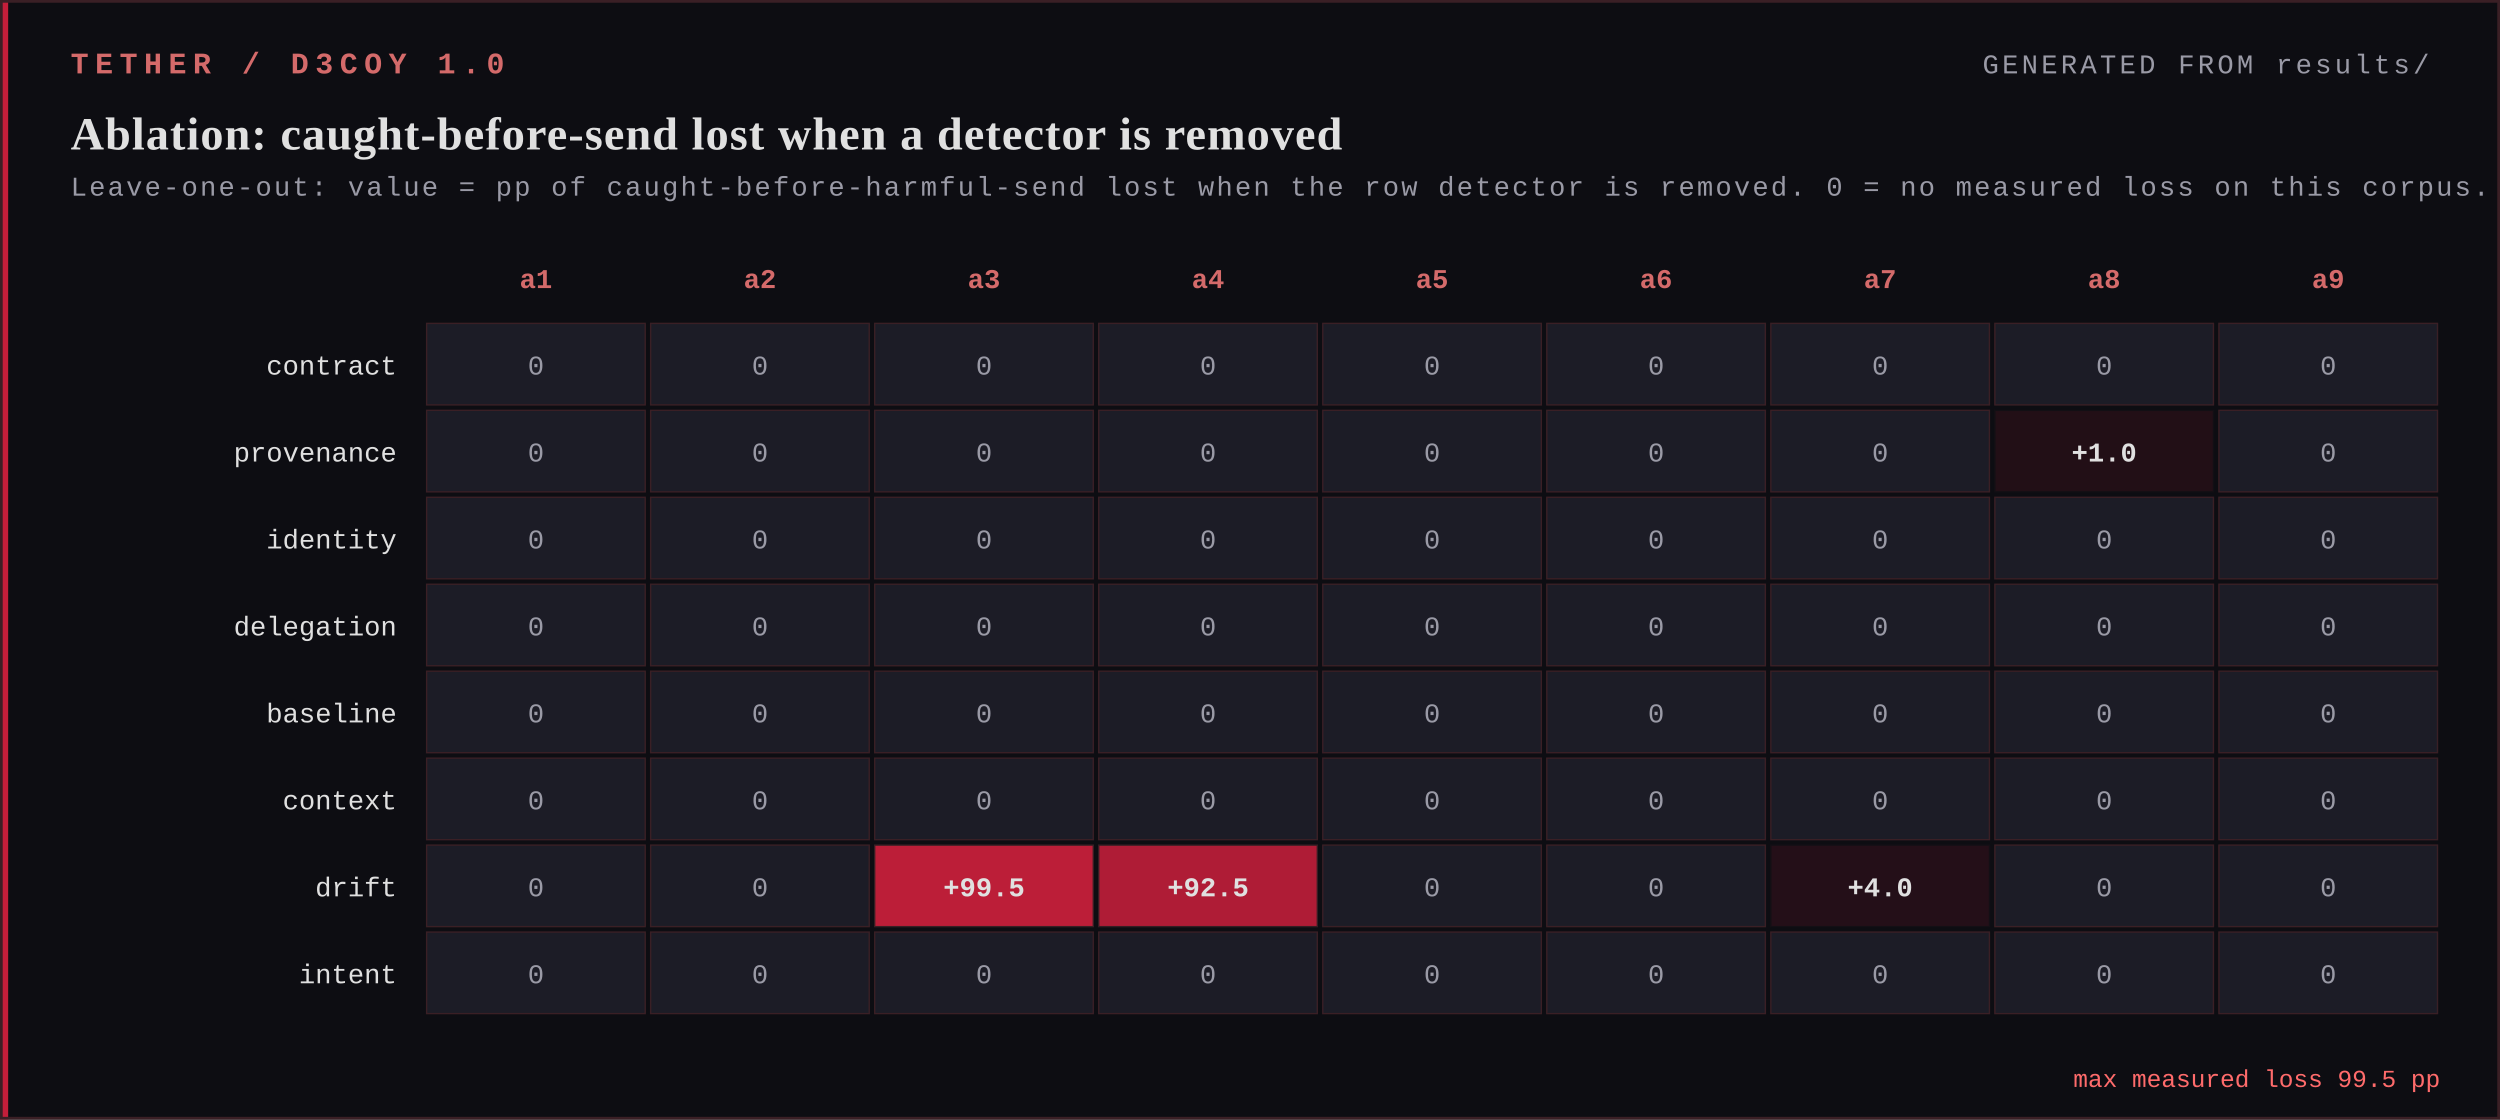
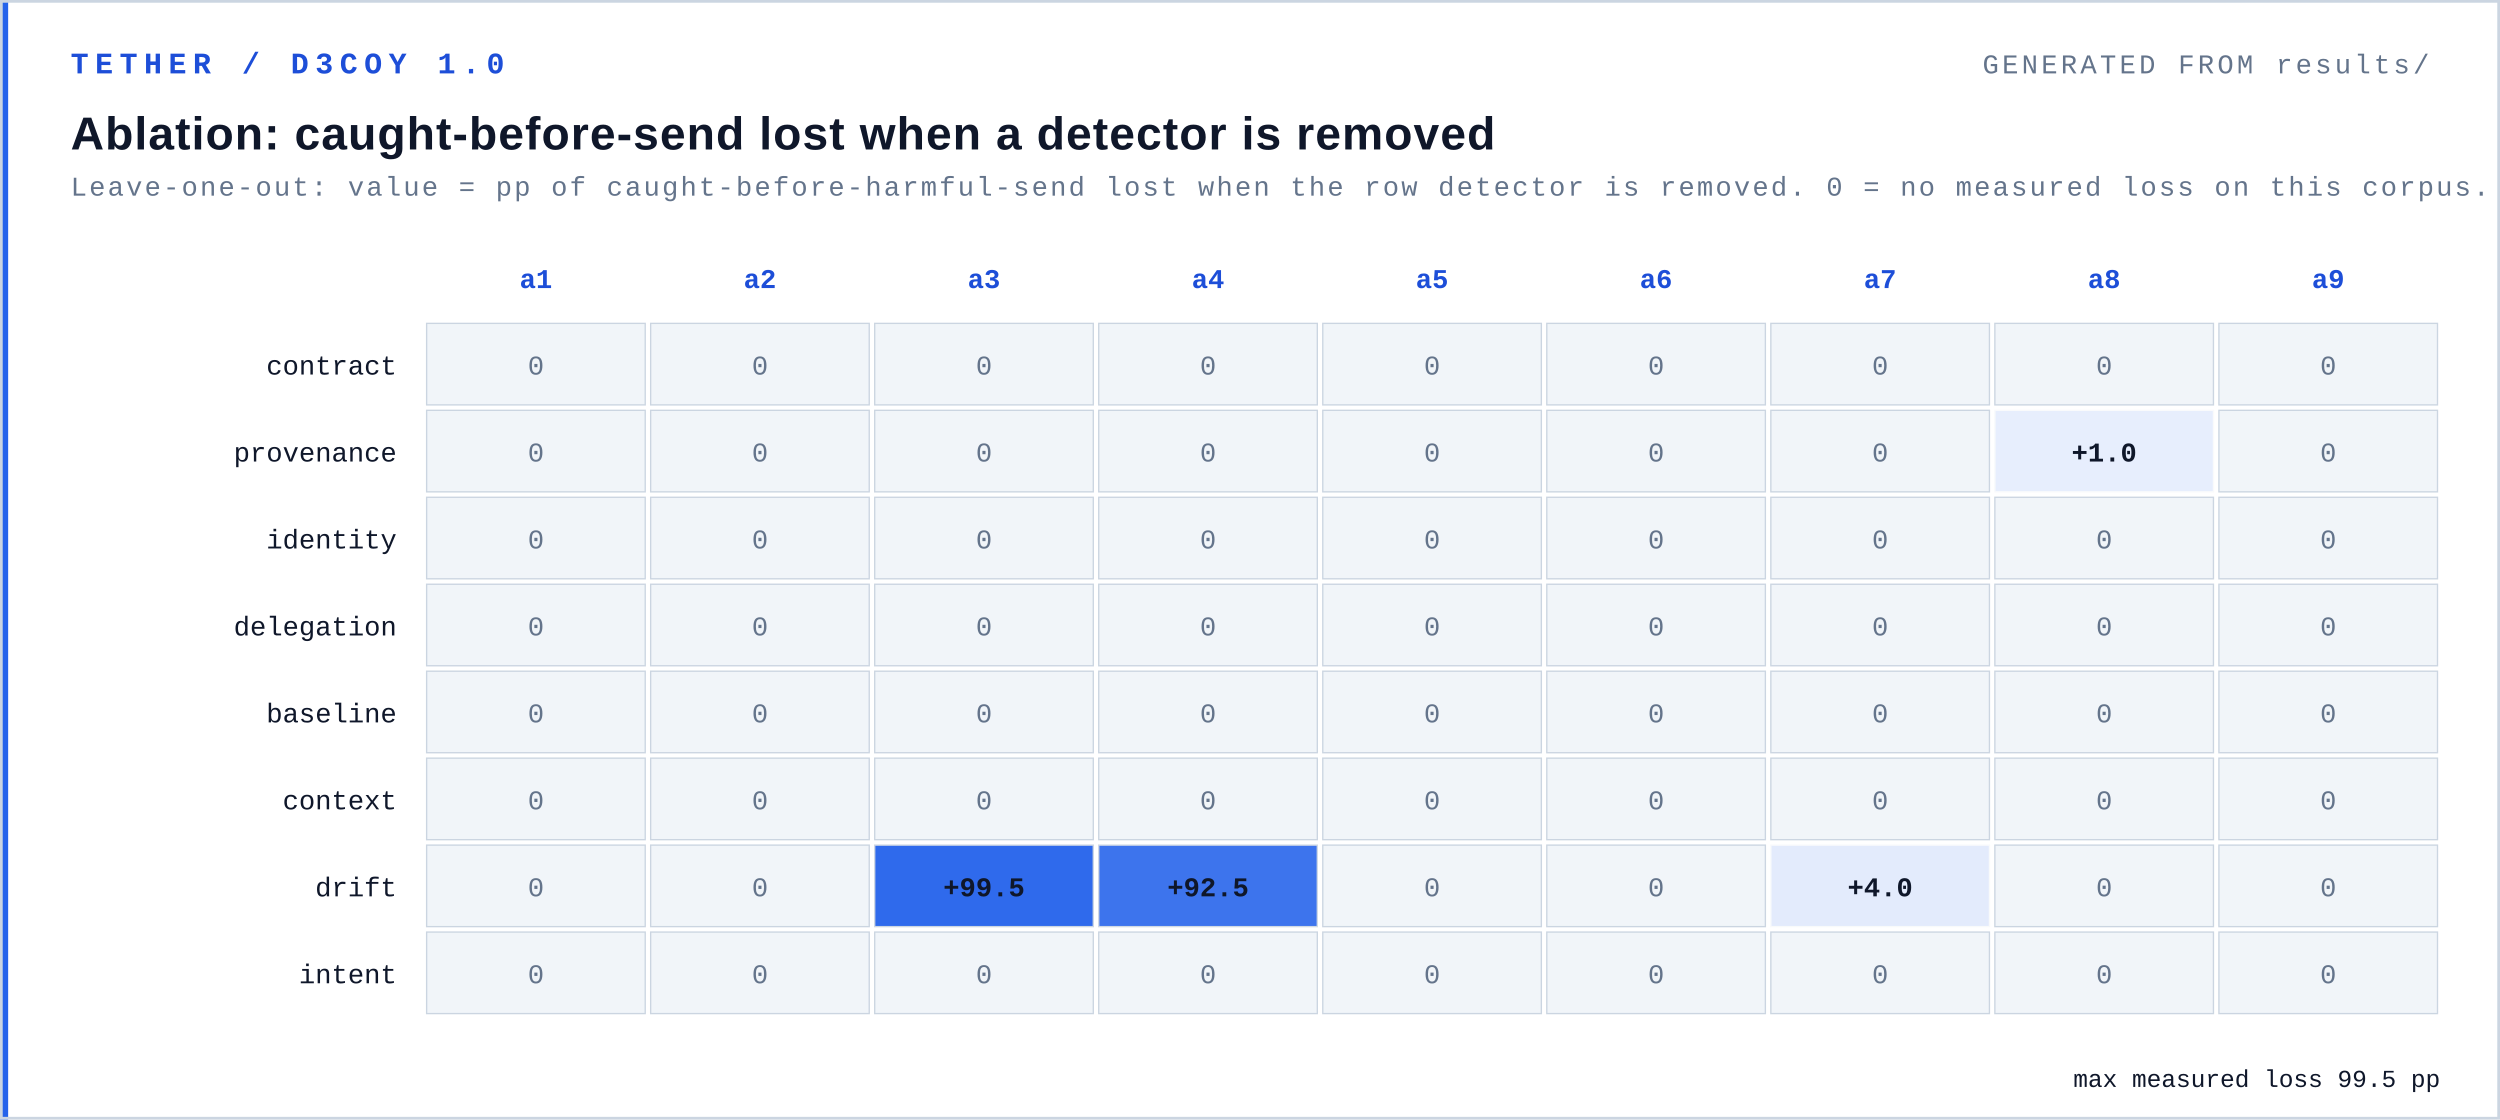
<svg xmlns="http://www.w3.org/2000/svg" viewBox="0 0 920 412" width="100%" role="img" aria-labelledby="exhibit-title" preserveAspectRatio="xMidYMid meet">
-   <rect x="0.00" y="0.00" width="920.00" height="412.00" fill="#0d0d12" />
-   <rect x="0.00" y="0.00" width="3.00" height="412.00" fill="#c41e3a" />
-   <rect x="0.50" y="0.50" width="919.00" height="411.00" fill="none" stroke="#3a1f25" stroke-width="1.0" />
-   <text x="26.00" y="27.00" font-size="11" font-family="Consolas, 'Courier New', monospace" fill="#d46a6a" text-anchor="start" font-weight="700" letter-spacing="2.4">TETHER / D3COY 1.0</text>
-   <text x="894.00" y="27.00" font-size="10" font-family="Consolas, 'Courier New', monospace" fill="#9a9aa6" text-anchor="end" font-weight="400" letter-spacing="1.2">GENERATED FROM results/</text>
-   <text x="26.00" y="55.00" font-size="17" font-family="Georgia, 'Times New Roman', serif" fill="#e0e0e0" text-anchor="start" font-weight="700" letter-spacing="0.4">Ablation: caught-before-send lost when a detector is removed</text>
-   <text x="26.00" y="72.00" font-size="10" font-family="Consolas, 'Courier New', monospace" fill="#9a9aa6" text-anchor="start" font-weight="400" letter-spacing="0.8">Leave-one-out: value = pp of caught-before-harmful-send lost when the row detector is removed. 0 = no measured loss on this corpus.</text>
-   <text x="197.22" y="106.00" font-size="10" font-family="Consolas, 'Courier New', monospace" fill="#d46a6a" text-anchor="middle" font-weight="700">a1</text>
-   <text x="279.67" y="106.00" font-size="10" font-family="Consolas, 'Courier New', monospace" fill="#d46a6a" text-anchor="middle" font-weight="700">a2</text>
-   <text x="362.11" y="106.00" font-size="10" font-family="Consolas, 'Courier New', monospace" fill="#d46a6a" text-anchor="middle" font-weight="700">a3</text>
-   <text x="444.56" y="106.00" font-size="10" font-family="Consolas, 'Courier New', monospace" fill="#d46a6a" text-anchor="middle" font-weight="700">a4</text>
-   <text x="527.00" y="106.00" font-size="10" font-family="Consolas, 'Courier New', monospace" fill="#d46a6a" text-anchor="middle" font-weight="700">a5</text>
-   <text x="609.44" y="106.00" font-size="10" font-family="Consolas, 'Courier New', monospace" fill="#d46a6a" text-anchor="middle" font-weight="700">a6</text>
-   <text x="691.89" y="106.00" font-size="10" font-family="Consolas, 'Courier New', monospace" fill="#d46a6a" text-anchor="middle" font-weight="700">a7</text>
-   <text x="774.33" y="106.00" font-size="10" font-family="Consolas, 'Courier New', monospace" fill="#d46a6a" text-anchor="middle" font-weight="700">a8</text>
-   <text x="856.78" y="106.00" font-size="10" font-family="Consolas, 'Courier New', monospace" fill="#d46a6a" text-anchor="middle" font-weight="700">a9</text>
-   <text x="146.00" y="137.84" font-size="10" font-family="Consolas, 'Courier New', monospace" fill="#e0e0e0" text-anchor="end" font-weight="400">contract</text>
-   <rect x="157.00" y="119.00" width="80.44" height="30.00" fill="#1c1c26" stroke="#3a1f25" stroke-width="0.5" opacity="1.00" />
-   <text x="197.22" y="137.84" font-size="10" font-family="Consolas, 'Courier New', monospace" fill="#9a9aa6" text-anchor="middle" font-weight="400">0</text>
-   <rect x="239.44" y="119.00" width="80.44" height="30.00" fill="#1c1c26" stroke="#3a1f25" stroke-width="0.5" opacity="1.00" />
-   <text x="279.67" y="137.84" font-size="10" font-family="Consolas, 'Courier New', monospace" fill="#9a9aa6" text-anchor="middle" font-weight="400">0</text>
-   <rect x="321.89" y="119.00" width="80.44" height="30.00" fill="#1c1c26" stroke="#3a1f25" stroke-width="0.5" opacity="1.00" />
-   <text x="362.11" y="137.84" font-size="10" font-family="Consolas, 'Courier New', monospace" fill="#9a9aa6" text-anchor="middle" font-weight="400">0</text>
-   <rect x="404.33" y="119.00" width="80.44" height="30.00" fill="#1c1c26" stroke="#3a1f25" stroke-width="0.5" opacity="1.00" />
-   <text x="444.56" y="137.84" font-size="10" font-family="Consolas, 'Courier New', monospace" fill="#9a9aa6" text-anchor="middle" font-weight="400">0</text>
-   <rect x="486.78" y="119.00" width="80.44" height="30.00" fill="#1c1c26" stroke="#3a1f25" stroke-width="0.5" opacity="1.00" />
-   <text x="527.00" y="137.84" font-size="10" font-family="Consolas, 'Courier New', monospace" fill="#9a9aa6" text-anchor="middle" font-weight="400">0</text>
-   <rect x="569.22" y="119.00" width="80.44" height="30.00" fill="#1c1c26" stroke="#3a1f25" stroke-width="0.5" opacity="1.00" />
-   <text x="609.44" y="137.84" font-size="10" font-family="Consolas, 'Courier New', monospace" fill="#9a9aa6" text-anchor="middle" font-weight="400">0</text>
-   <rect x="651.67" y="119.00" width="80.44" height="30.00" fill="#1c1c26" stroke="#3a1f25" stroke-width="0.5" opacity="1.00" />
-   <text x="691.89" y="137.84" font-size="10" font-family="Consolas, 'Courier New', monospace" fill="#9a9aa6" text-anchor="middle" font-weight="400">0</text>
-   <rect x="734.11" y="119.00" width="80.44" height="30.00" fill="#1c1c26" stroke="#3a1f25" stroke-width="0.5" opacity="1.00" />
-   <text x="774.33" y="137.84" font-size="10" font-family="Consolas, 'Courier New', monospace" fill="#9a9aa6" text-anchor="middle" font-weight="400">0</text>
-   <rect x="816.56" y="119.00" width="80.44" height="30.00" fill="#1c1c26" stroke="#3a1f25" stroke-width="0.5" opacity="1.00" />
-   <text x="856.78" y="137.84" font-size="10" font-family="Consolas, 'Courier New', monospace" fill="#9a9aa6" text-anchor="middle" font-weight="400">0</text>
-   <text x="146.00" y="169.84" font-size="10" font-family="Consolas, 'Courier New', monospace" fill="#e0e0e0" text-anchor="end" font-weight="400">provenance</text>
-   <rect x="157.00" y="151.00" width="80.44" height="30.00" fill="#1c1c26" stroke="#3a1f25" stroke-width="0.5" opacity="1.00" />
-   <text x="197.22" y="169.84" font-size="10" font-family="Consolas, 'Courier New', monospace" fill="#9a9aa6" text-anchor="middle" font-weight="400">0</text>
-   <rect x="239.44" y="151.00" width="80.44" height="30.00" fill="#1c1c26" stroke="#3a1f25" stroke-width="0.5" opacity="1.00" />
-   <text x="279.67" y="169.84" font-size="10" font-family="Consolas, 'Courier New', monospace" fill="#9a9aa6" text-anchor="middle" font-weight="400">0</text>
-   <rect x="321.89" y="151.00" width="80.44" height="30.00" fill="#1c1c26" stroke="#3a1f25" stroke-width="0.5" opacity="1.00" />
-   <text x="362.11" y="169.84" font-size="10" font-family="Consolas, 'Courier New', monospace" fill="#9a9aa6" text-anchor="middle" font-weight="400">0</text>
-   <rect x="404.33" y="151.00" width="80.44" height="30.00" fill="#1c1c26" stroke="#3a1f25" stroke-width="0.5" opacity="1.00" />
-   <text x="444.56" y="169.84" font-size="10" font-family="Consolas, 'Courier New', monospace" fill="#9a9aa6" text-anchor="middle" font-weight="400">0</text>
-   <rect x="486.78" y="151.00" width="80.44" height="30.00" fill="#1c1c26" stroke="#3a1f25" stroke-width="0.5" opacity="1.00" />
-   <text x="527.00" y="169.84" font-size="10" font-family="Consolas, 'Courier New', monospace" fill="#9a9aa6" text-anchor="middle" font-weight="400">0</text>
-   <rect x="569.22" y="151.00" width="80.44" height="30.00" fill="#1c1c26" stroke="#3a1f25" stroke-width="0.5" opacity="1.00" />
-   <text x="609.44" y="169.84" font-size="10" font-family="Consolas, 'Courier New', monospace" fill="#9a9aa6" text-anchor="middle" font-weight="400">0</text>
-   <rect x="651.67" y="151.00" width="80.44" height="30.00" fill="#1c1c26" stroke="#3a1f25" stroke-width="0.5" opacity="1.00" />
-   <text x="691.89" y="169.84" font-size="10" font-family="Consolas, 'Courier New', monospace" fill="#9a9aa6" text-anchor="middle" font-weight="400">0</text>
-   <rect x="734.11" y="151.00" width="80.44" height="30.00" fill="#c41e3a" stroke="#3a1f25" stroke-width="0.5" opacity="0.11" />
-   <text x="774.33" y="169.84" font-size="10" font-family="Consolas, 'Courier New', monospace" fill="#e0e0e0" text-anchor="middle" font-weight="700">+1.0</text>
-   <rect x="816.56" y="151.00" width="80.44" height="30.00" fill="#1c1c26" stroke="#3a1f25" stroke-width="0.5" opacity="1.00" />
-   <text x="856.78" y="169.84" font-size="10" font-family="Consolas, 'Courier New', monospace" fill="#9a9aa6" text-anchor="middle" font-weight="400">0</text>
-   <text x="146.00" y="201.84" font-size="10" font-family="Consolas, 'Courier New', monospace" fill="#e0e0e0" text-anchor="end" font-weight="400">identity</text>
-   <rect x="157.00" y="183.00" width="80.44" height="30.00" fill="#1c1c26" stroke="#3a1f25" stroke-width="0.5" opacity="1.00" />
-   <text x="197.22" y="201.84" font-size="10" font-family="Consolas, 'Courier New', monospace" fill="#9a9aa6" text-anchor="middle" font-weight="400">0</text>
-   <rect x="239.44" y="183.00" width="80.44" height="30.00" fill="#1c1c26" stroke="#3a1f25" stroke-width="0.5" opacity="1.00" />
-   <text x="279.67" y="201.84" font-size="10" font-family="Consolas, 'Courier New', monospace" fill="#9a9aa6" text-anchor="middle" font-weight="400">0</text>
-   <rect x="321.89" y="183.00" width="80.44" height="30.00" fill="#1c1c26" stroke="#3a1f25" stroke-width="0.5" opacity="1.00" />
-   <text x="362.11" y="201.84" font-size="10" font-family="Consolas, 'Courier New', monospace" fill="#9a9aa6" text-anchor="middle" font-weight="400">0</text>
-   <rect x="404.33" y="183.00" width="80.44" height="30.00" fill="#1c1c26" stroke="#3a1f25" stroke-width="0.5" opacity="1.00" />
-   <text x="444.56" y="201.84" font-size="10" font-family="Consolas, 'Courier New', monospace" fill="#9a9aa6" text-anchor="middle" font-weight="400">0</text>
-   <rect x="486.78" y="183.00" width="80.44" height="30.00" fill="#1c1c26" stroke="#3a1f25" stroke-width="0.5" opacity="1.00" />
-   <text x="527.00" y="201.84" font-size="10" font-family="Consolas, 'Courier New', monospace" fill="#9a9aa6" text-anchor="middle" font-weight="400">0</text>
-   <rect x="569.22" y="183.00" width="80.44" height="30.00" fill="#1c1c26" stroke="#3a1f25" stroke-width="0.5" opacity="1.00" />
-   <text x="609.44" y="201.84" font-size="10" font-family="Consolas, 'Courier New', monospace" fill="#9a9aa6" text-anchor="middle" font-weight="400">0</text>
-   <rect x="651.67" y="183.00" width="80.44" height="30.00" fill="#1c1c26" stroke="#3a1f25" stroke-width="0.5" opacity="1.00" />
-   <text x="691.89" y="201.84" font-size="10" font-family="Consolas, 'Courier New', monospace" fill="#9a9aa6" text-anchor="middle" font-weight="400">0</text>
-   <rect x="734.11" y="183.00" width="80.44" height="30.00" fill="#1c1c26" stroke="#3a1f25" stroke-width="0.5" opacity="1.00" />
-   <text x="774.33" y="201.84" font-size="10" font-family="Consolas, 'Courier New', monospace" fill="#9a9aa6" text-anchor="middle" font-weight="400">0</text>
-   <rect x="816.56" y="183.00" width="80.44" height="30.00" fill="#1c1c26" stroke="#3a1f25" stroke-width="0.5" opacity="1.00" />
-   <text x="856.78" y="201.84" font-size="10" font-family="Consolas, 'Courier New', monospace" fill="#9a9aa6" text-anchor="middle" font-weight="400">0</text>
-   <text x="146.00" y="233.84" font-size="10" font-family="Consolas, 'Courier New', monospace" fill="#e0e0e0" text-anchor="end" font-weight="400">delegation</text>
-   <rect x="157.00" y="215.00" width="80.44" height="30.00" fill="#1c1c26" stroke="#3a1f25" stroke-width="0.5" opacity="1.00" />
-   <text x="197.22" y="233.84" font-size="10" font-family="Consolas, 'Courier New', monospace" fill="#9a9aa6" text-anchor="middle" font-weight="400">0</text>
-   <rect x="239.44" y="215.00" width="80.44" height="30.00" fill="#1c1c26" stroke="#3a1f25" stroke-width="0.5" opacity="1.00" />
-   <text x="279.67" y="233.84" font-size="10" font-family="Consolas, 'Courier New', monospace" fill="#9a9aa6" text-anchor="middle" font-weight="400">0</text>
-   <rect x="321.89" y="215.00" width="80.44" height="30.00" fill="#1c1c26" stroke="#3a1f25" stroke-width="0.5" opacity="1.00" />
-   <text x="362.11" y="233.84" font-size="10" font-family="Consolas, 'Courier New', monospace" fill="#9a9aa6" text-anchor="middle" font-weight="400">0</text>
-   <rect x="404.33" y="215.00" width="80.44" height="30.00" fill="#1c1c26" stroke="#3a1f25" stroke-width="0.5" opacity="1.00" />
-   <text x="444.56" y="233.84" font-size="10" font-family="Consolas, 'Courier New', monospace" fill="#9a9aa6" text-anchor="middle" font-weight="400">0</text>
-   <rect x="486.78" y="215.00" width="80.44" height="30.00" fill="#1c1c26" stroke="#3a1f25" stroke-width="0.5" opacity="1.00" />
-   <text x="527.00" y="233.84" font-size="10" font-family="Consolas, 'Courier New', monospace" fill="#9a9aa6" text-anchor="middle" font-weight="400">0</text>
-   <rect x="569.22" y="215.00" width="80.44" height="30.00" fill="#1c1c26" stroke="#3a1f25" stroke-width="0.5" opacity="1.00" />
-   <text x="609.44" y="233.84" font-size="10" font-family="Consolas, 'Courier New', monospace" fill="#9a9aa6" text-anchor="middle" font-weight="400">0</text>
-   <rect x="651.67" y="215.00" width="80.44" height="30.00" fill="#1c1c26" stroke="#3a1f25" stroke-width="0.5" opacity="1.00" />
-   <text x="691.89" y="233.84" font-size="10" font-family="Consolas, 'Courier New', monospace" fill="#9a9aa6" text-anchor="middle" font-weight="400">0</text>
-   <rect x="734.11" y="215.00" width="80.44" height="30.00" fill="#1c1c26" stroke="#3a1f25" stroke-width="0.5" opacity="1.00" />
-   <text x="774.33" y="233.84" font-size="10" font-family="Consolas, 'Courier New', monospace" fill="#9a9aa6" text-anchor="middle" font-weight="400">0</text>
-   <rect x="816.56" y="215.00" width="80.44" height="30.00" fill="#1c1c26" stroke="#3a1f25" stroke-width="0.5" opacity="1.00" />
-   <text x="856.78" y="233.84" font-size="10" font-family="Consolas, 'Courier New', monospace" fill="#9a9aa6" text-anchor="middle" font-weight="400">0</text>
-   <text x="146.00" y="265.84" font-size="10" font-family="Consolas, 'Courier New', monospace" fill="#e0e0e0" text-anchor="end" font-weight="400">baseline</text>
-   <rect x="157.00" y="247.00" width="80.44" height="30.00" fill="#1c1c26" stroke="#3a1f25" stroke-width="0.5" opacity="1.00" />
-   <text x="197.22" y="265.84" font-size="10" font-family="Consolas, 'Courier New', monospace" fill="#9a9aa6" text-anchor="middle" font-weight="400">0</text>
-   <rect x="239.44" y="247.00" width="80.44" height="30.00" fill="#1c1c26" stroke="#3a1f25" stroke-width="0.5" opacity="1.00" />
-   <text x="279.67" y="265.84" font-size="10" font-family="Consolas, 'Courier New', monospace" fill="#9a9aa6" text-anchor="middle" font-weight="400">0</text>
-   <rect x="321.89" y="247.00" width="80.44" height="30.00" fill="#1c1c26" stroke="#3a1f25" stroke-width="0.5" opacity="1.00" />
-   <text x="362.11" y="265.84" font-size="10" font-family="Consolas, 'Courier New', monospace" fill="#9a9aa6" text-anchor="middle" font-weight="400">0</text>
-   <rect x="404.33" y="247.00" width="80.44" height="30.00" fill="#1c1c26" stroke="#3a1f25" stroke-width="0.5" opacity="1.00" />
-   <text x="444.56" y="265.84" font-size="10" font-family="Consolas, 'Courier New', monospace" fill="#9a9aa6" text-anchor="middle" font-weight="400">0</text>
-   <rect x="486.78" y="247.00" width="80.44" height="30.00" fill="#1c1c26" stroke="#3a1f25" stroke-width="0.5" opacity="1.00" />
-   <text x="527.00" y="265.84" font-size="10" font-family="Consolas, 'Courier New', monospace" fill="#9a9aa6" text-anchor="middle" font-weight="400">0</text>
-   <rect x="569.22" y="247.00" width="80.44" height="30.00" fill="#1c1c26" stroke="#3a1f25" stroke-width="0.5" opacity="1.00" />
-   <text x="609.44" y="265.84" font-size="10" font-family="Consolas, 'Courier New', monospace" fill="#9a9aa6" text-anchor="middle" font-weight="400">0</text>
-   <rect x="651.67" y="247.00" width="80.44" height="30.00" fill="#1c1c26" stroke="#3a1f25" stroke-width="0.5" opacity="1.00" />
-   <text x="691.89" y="265.84" font-size="10" font-family="Consolas, 'Courier New', monospace" fill="#9a9aa6" text-anchor="middle" font-weight="400">0</text>
-   <rect x="734.11" y="247.00" width="80.44" height="30.00" fill="#1c1c26" stroke="#3a1f25" stroke-width="0.5" opacity="1.00" />
-   <text x="774.33" y="265.84" font-size="10" font-family="Consolas, 'Courier New', monospace" fill="#9a9aa6" text-anchor="middle" font-weight="400">0</text>
-   <rect x="816.56" y="247.00" width="80.44" height="30.00" fill="#1c1c26" stroke="#3a1f25" stroke-width="0.5" opacity="1.00" />
-   <text x="856.78" y="265.84" font-size="10" font-family="Consolas, 'Courier New', monospace" fill="#9a9aa6" text-anchor="middle" font-weight="400">0</text>
-   <text x="146.00" y="297.84" font-size="10" font-family="Consolas, 'Courier New', monospace" fill="#e0e0e0" text-anchor="end" font-weight="400">context</text>
-   <rect x="157.00" y="279.00" width="80.44" height="30.00" fill="#1c1c26" stroke="#3a1f25" stroke-width="0.5" opacity="1.00" />
-   <text x="197.22" y="297.84" font-size="10" font-family="Consolas, 'Courier New', monospace" fill="#9a9aa6" text-anchor="middle" font-weight="400">0</text>
-   <rect x="239.44" y="279.00" width="80.44" height="30.00" fill="#1c1c26" stroke="#3a1f25" stroke-width="0.5" opacity="1.00" />
-   <text x="279.67" y="297.84" font-size="10" font-family="Consolas, 'Courier New', monospace" fill="#9a9aa6" text-anchor="middle" font-weight="400">0</text>
-   <rect x="321.89" y="279.00" width="80.44" height="30.00" fill="#1c1c26" stroke="#3a1f25" stroke-width="0.5" opacity="1.00" />
-   <text x="362.11" y="297.84" font-size="10" font-family="Consolas, 'Courier New', monospace" fill="#9a9aa6" text-anchor="middle" font-weight="400">0</text>
-   <rect x="404.33" y="279.00" width="80.44" height="30.00" fill="#1c1c26" stroke="#3a1f25" stroke-width="0.5" opacity="1.00" />
-   <text x="444.56" y="297.84" font-size="10" font-family="Consolas, 'Courier New', monospace" fill="#9a9aa6" text-anchor="middle" font-weight="400">0</text>
-   <rect x="486.78" y="279.00" width="80.44" height="30.00" fill="#1c1c26" stroke="#3a1f25" stroke-width="0.5" opacity="1.00" />
-   <text x="527.00" y="297.84" font-size="10" font-family="Consolas, 'Courier New', monospace" fill="#9a9aa6" text-anchor="middle" font-weight="400">0</text>
-   <rect x="569.22" y="279.00" width="80.44" height="30.00" fill="#1c1c26" stroke="#3a1f25" stroke-width="0.5" opacity="1.00" />
-   <text x="609.44" y="297.84" font-size="10" font-family="Consolas, 'Courier New', monospace" fill="#9a9aa6" text-anchor="middle" font-weight="400">0</text>
-   <rect x="651.67" y="279.00" width="80.44" height="30.00" fill="#1c1c26" stroke="#3a1f25" stroke-width="0.5" opacity="1.00" />
-   <text x="691.89" y="297.84" font-size="10" font-family="Consolas, 'Courier New', monospace" fill="#9a9aa6" text-anchor="middle" font-weight="400">0</text>
-   <rect x="734.11" y="279.00" width="80.44" height="30.00" fill="#1c1c26" stroke="#3a1f25" stroke-width="0.5" opacity="1.00" />
-   <text x="774.33" y="297.84" font-size="10" font-family="Consolas, 'Courier New', monospace" fill="#9a9aa6" text-anchor="middle" font-weight="400">0</text>
-   <rect x="816.56" y="279.00" width="80.44" height="30.00" fill="#1c1c26" stroke="#3a1f25" stroke-width="0.5" opacity="1.00" />
-   <text x="856.78" y="297.84" font-size="10" font-family="Consolas, 'Courier New', monospace" fill="#9a9aa6" text-anchor="middle" font-weight="400">0</text>
-   <text x="146.00" y="329.84" font-size="10" font-family="Consolas, 'Courier New', monospace" fill="#e0e0e0" text-anchor="end" font-weight="400">drift</text>
-   <rect x="157.00" y="311.00" width="80.44" height="30.00" fill="#1c1c26" stroke="#3a1f25" stroke-width="0.5" opacity="1.00" />
-   <text x="197.22" y="329.84" font-size="10" font-family="Consolas, 'Courier New', monospace" fill="#9a9aa6" text-anchor="middle" font-weight="400">0</text>
-   <rect x="239.44" y="311.00" width="80.44" height="30.00" fill="#1c1c26" stroke="#3a1f25" stroke-width="0.5" opacity="1.00" />
-   <text x="279.67" y="329.84" font-size="10" font-family="Consolas, 'Courier New', monospace" fill="#9a9aa6" text-anchor="middle" font-weight="400">0</text>
-   <rect x="321.89" y="311.00" width="80.44" height="30.00" fill="#c41e3a" stroke="#3a1f25" stroke-width="0.5" opacity="0.95" />
-   <text x="362.11" y="329.84" font-size="10" font-family="Consolas, 'Courier New', monospace" fill="#e0e0e0" text-anchor="middle" font-weight="700">+99.5</text>
-   <rect x="404.33" y="311.00" width="80.44" height="30.00" fill="#c41e3a" stroke="#3a1f25" stroke-width="0.5" opacity="0.89" />
-   <text x="444.56" y="329.84" font-size="10" font-family="Consolas, 'Courier New', monospace" fill="#e0e0e0" text-anchor="middle" font-weight="700">+92.5</text>
-   <rect x="486.78" y="311.00" width="80.44" height="30.00" fill="#1c1c26" stroke="#3a1f25" stroke-width="0.5" opacity="1.00" />
-   <text x="527.00" y="329.84" font-size="10" font-family="Consolas, 'Courier New', monospace" fill="#9a9aa6" text-anchor="middle" font-weight="400">0</text>
-   <rect x="569.22" y="311.00" width="80.44" height="30.00" fill="#1c1c26" stroke="#3a1f25" stroke-width="0.5" opacity="1.00" />
-   <text x="609.44" y="329.84" font-size="10" font-family="Consolas, 'Courier New', monospace" fill="#9a9aa6" text-anchor="middle" font-weight="400">0</text>
-   <rect x="651.67" y="311.00" width="80.44" height="30.00" fill="#c41e3a" stroke="#3a1f25" stroke-width="0.5" opacity="0.13" />
-   <text x="691.89" y="329.84" font-size="10" font-family="Consolas, 'Courier New', monospace" fill="#e0e0e0" text-anchor="middle" font-weight="700">+4.0</text>
-   <rect x="734.11" y="311.00" width="80.44" height="30.00" fill="#1c1c26" stroke="#3a1f25" stroke-width="0.5" opacity="1.00" />
-   <text x="774.33" y="329.84" font-size="10" font-family="Consolas, 'Courier New', monospace" fill="#9a9aa6" text-anchor="middle" font-weight="400">0</text>
-   <rect x="816.56" y="311.00" width="80.44" height="30.00" fill="#1c1c26" stroke="#3a1f25" stroke-width="0.5" opacity="1.00" />
-   <text x="856.78" y="329.84" font-size="10" font-family="Consolas, 'Courier New', monospace" fill="#9a9aa6" text-anchor="middle" font-weight="400">0</text>
-   <text x="146.00" y="361.84" font-size="10" font-family="Consolas, 'Courier New', monospace" fill="#e0e0e0" text-anchor="end" font-weight="400">intent</text>
-   <rect x="157.00" y="343.00" width="80.44" height="30.00" fill="#1c1c26" stroke="#3a1f25" stroke-width="0.5" opacity="1.00" />
-   <text x="197.22" y="361.84" font-size="10" font-family="Consolas, 'Courier New', monospace" fill="#9a9aa6" text-anchor="middle" font-weight="400">0</text>
-   <rect x="239.44" y="343.00" width="80.44" height="30.00" fill="#1c1c26" stroke="#3a1f25" stroke-width="0.5" opacity="1.00" />
-   <text x="279.67" y="361.84" font-size="10" font-family="Consolas, 'Courier New', monospace" fill="#9a9aa6" text-anchor="middle" font-weight="400">0</text>
-   <rect x="321.89" y="343.00" width="80.44" height="30.00" fill="#1c1c26" stroke="#3a1f25" stroke-width="0.5" opacity="1.00" />
-   <text x="362.11" y="361.84" font-size="10" font-family="Consolas, 'Courier New', monospace" fill="#9a9aa6" text-anchor="middle" font-weight="400">0</text>
-   <rect x="404.33" y="343.00" width="80.44" height="30.00" fill="#1c1c26" stroke="#3a1f25" stroke-width="0.5" opacity="1.00" />
-   <text x="444.56" y="361.84" font-size="10" font-family="Consolas, 'Courier New', monospace" fill="#9a9aa6" text-anchor="middle" font-weight="400">0</text>
-   <rect x="486.78" y="343.00" width="80.44" height="30.00" fill="#1c1c26" stroke="#3a1f25" stroke-width="0.5" opacity="1.00" />
-   <text x="527.00" y="361.84" font-size="10" font-family="Consolas, 'Courier New', monospace" fill="#9a9aa6" text-anchor="middle" font-weight="400">0</text>
-   <rect x="569.22" y="343.00" width="80.44" height="30.00" fill="#1c1c26" stroke="#3a1f25" stroke-width="0.5" opacity="1.00" />
-   <text x="609.44" y="361.84" font-size="10" font-family="Consolas, 'Courier New', monospace" fill="#9a9aa6" text-anchor="middle" font-weight="400">0</text>
-   <rect x="651.67" y="343.00" width="80.44" height="30.00" fill="#1c1c26" stroke="#3a1f25" stroke-width="0.5" opacity="1.00" />
-   <text x="691.89" y="361.84" font-size="10" font-family="Consolas, 'Courier New', monospace" fill="#9a9aa6" text-anchor="middle" font-weight="400">0</text>
-   <rect x="734.11" y="343.00" width="80.44" height="30.00" fill="#1c1c26" stroke="#3a1f25" stroke-width="0.5" opacity="1.00" />
-   <text x="774.33" y="361.84" font-size="10" font-family="Consolas, 'Courier New', monospace" fill="#9a9aa6" text-anchor="middle" font-weight="400">0</text>
-   <rect x="816.56" y="343.00" width="80.44" height="30.00" fill="#1c1c26" stroke="#3a1f25" stroke-width="0.5" opacity="1.00" />
-   <text x="856.78" y="361.84" font-size="10" font-family="Consolas, 'Courier New', monospace" fill="#9a9aa6" text-anchor="middle" font-weight="400">0</text>
-   <text x="898.00" y="400.00" font-size="9" font-family="Consolas, 'Courier New', monospace" fill="#ff6b6b" text-anchor="end" font-weight="400">max measured loss 99.5 pp</text>
+   <rect x="0.00" y="0.00" width="920.00" height="412.00" fill="#ffffff" />
+   <rect x="0.00" y="0.00" width="3.00" height="412.00" fill="#2563eb" />
+   <rect x="0.50" y="0.50" width="919.00" height="411.00" fill="none" stroke="#cbd5e1" stroke-width="1.0" />
+   <text x="26.00" y="27.00" font-size="11" font-family="Consolas, 'Courier New', monospace" fill="#1d4ed8" text-anchor="start" font-weight="700" letter-spacing="2.4">TETHER / D3COY 1.0</text>
+   <text x="894.00" y="27.00" font-size="10" font-family="Consolas, 'Courier New', monospace" fill="#64748b" text-anchor="end" font-weight="400" letter-spacing="1.2">GENERATED FROM results/</text>
+   <text x="26.00" y="55.00" font-size="17" font-family="ui-sans-serif, system-ui, -apple-system, 'Segoe UI', Arial, sans-serif" fill="#0f172a" text-anchor="start" font-weight="700" letter-spacing="0.4">Ablation: caught-before-send lost when a detector is removed</text>
+   <text x="26.00" y="72.00" font-size="10" font-family="Consolas, 'Courier New', monospace" fill="#64748b" text-anchor="start" font-weight="400" letter-spacing="0.8">Leave-one-out: value = pp of caught-before-harmful-send lost when the row detector is removed. 0 = no measured loss on this corpus.</text>
+   <text x="197.22" y="106.00" font-size="10" font-family="Consolas, 'Courier New', monospace" fill="#1d4ed8" text-anchor="middle" font-weight="700">a1</text>
+   <text x="279.67" y="106.00" font-size="10" font-family="Consolas, 'Courier New', monospace" fill="#1d4ed8" text-anchor="middle" font-weight="700">a2</text>
+   <text x="362.11" y="106.00" font-size="10" font-family="Consolas, 'Courier New', monospace" fill="#1d4ed8" text-anchor="middle" font-weight="700">a3</text>
+   <text x="444.56" y="106.00" font-size="10" font-family="Consolas, 'Courier New', monospace" fill="#1d4ed8" text-anchor="middle" font-weight="700">a4</text>
+   <text x="527.00" y="106.00" font-size="10" font-family="Consolas, 'Courier New', monospace" fill="#1d4ed8" text-anchor="middle" font-weight="700">a5</text>
+   <text x="609.44" y="106.00" font-size="10" font-family="Consolas, 'Courier New', monospace" fill="#1d4ed8" text-anchor="middle" font-weight="700">a6</text>
+   <text x="691.89" y="106.00" font-size="10" font-family="Consolas, 'Courier New', monospace" fill="#1d4ed8" text-anchor="middle" font-weight="700">a7</text>
+   <text x="774.33" y="106.00" font-size="10" font-family="Consolas, 'Courier New', monospace" fill="#1d4ed8" text-anchor="middle" font-weight="700">a8</text>
+   <text x="856.78" y="106.00" font-size="10" font-family="Consolas, 'Courier New', monospace" fill="#1d4ed8" text-anchor="middle" font-weight="700">a9</text>
+   <text x="146.00" y="137.84" font-size="10" font-family="Consolas, 'Courier New', monospace" fill="#0f172a" text-anchor="end" font-weight="400">contract</text>
+   <rect x="157.00" y="119.00" width="80.44" height="30.00" fill="#f1f5f9" stroke="#cbd5e1" stroke-width="0.5" opacity="1.00" />
+   <text x="197.22" y="137.84" font-size="10" font-family="Consolas, 'Courier New', monospace" fill="#64748b" text-anchor="middle" font-weight="400">0</text>
+   <rect x="239.44" y="119.00" width="80.44" height="30.00" fill="#f1f5f9" stroke="#cbd5e1" stroke-width="0.5" opacity="1.00" />
+   <text x="279.67" y="137.84" font-size="10" font-family="Consolas, 'Courier New', monospace" fill="#64748b" text-anchor="middle" font-weight="400">0</text>
+   <rect x="321.89" y="119.00" width="80.44" height="30.00" fill="#f1f5f9" stroke="#cbd5e1" stroke-width="0.5" opacity="1.00" />
+   <text x="362.11" y="137.84" font-size="10" font-family="Consolas, 'Courier New', monospace" fill="#64748b" text-anchor="middle" font-weight="400">0</text>
+   <rect x="404.33" y="119.00" width="80.44" height="30.00" fill="#f1f5f9" stroke="#cbd5e1" stroke-width="0.5" opacity="1.00" />
+   <text x="444.56" y="137.84" font-size="10" font-family="Consolas, 'Courier New', monospace" fill="#64748b" text-anchor="middle" font-weight="400">0</text>
+   <rect x="486.78" y="119.00" width="80.44" height="30.00" fill="#f1f5f9" stroke="#cbd5e1" stroke-width="0.5" opacity="1.00" />
+   <text x="527.00" y="137.84" font-size="10" font-family="Consolas, 'Courier New', monospace" fill="#64748b" text-anchor="middle" font-weight="400">0</text>
+   <rect x="569.22" y="119.00" width="80.44" height="30.00" fill="#f1f5f9" stroke="#cbd5e1" stroke-width="0.5" opacity="1.00" />
+   <text x="609.44" y="137.84" font-size="10" font-family="Consolas, 'Courier New', monospace" fill="#64748b" text-anchor="middle" font-weight="400">0</text>
+   <rect x="651.67" y="119.00" width="80.44" height="30.00" fill="#f1f5f9" stroke="#cbd5e1" stroke-width="0.5" opacity="1.00" />
+   <text x="691.89" y="137.84" font-size="10" font-family="Consolas, 'Courier New', monospace" fill="#64748b" text-anchor="middle" font-weight="400">0</text>
+   <rect x="734.11" y="119.00" width="80.44" height="30.00" fill="#f1f5f9" stroke="#cbd5e1" stroke-width="0.5" opacity="1.00" />
+   <text x="774.33" y="137.84" font-size="10" font-family="Consolas, 'Courier New', monospace" fill="#64748b" text-anchor="middle" font-weight="400">0</text>
+   <rect x="816.56" y="119.00" width="80.44" height="30.00" fill="#f1f5f9" stroke="#cbd5e1" stroke-width="0.5" opacity="1.00" />
+   <text x="856.78" y="137.84" font-size="10" font-family="Consolas, 'Courier New', monospace" fill="#64748b" text-anchor="middle" font-weight="400">0</text>
+   <text x="146.00" y="169.84" font-size="10" font-family="Consolas, 'Courier New', monospace" fill="#0f172a" text-anchor="end" font-weight="400">provenance</text>
+   <rect x="157.00" y="151.00" width="80.44" height="30.00" fill="#f1f5f9" stroke="#cbd5e1" stroke-width="0.5" opacity="1.00" />
+   <text x="197.22" y="169.84" font-size="10" font-family="Consolas, 'Courier New', monospace" fill="#64748b" text-anchor="middle" font-weight="400">0</text>
+   <rect x="239.44" y="151.00" width="80.44" height="30.00" fill="#f1f5f9" stroke="#cbd5e1" stroke-width="0.5" opacity="1.00" />
+   <text x="279.67" y="169.84" font-size="10" font-family="Consolas, 'Courier New', monospace" fill="#64748b" text-anchor="middle" font-weight="400">0</text>
+   <rect x="321.89" y="151.00" width="80.44" height="30.00" fill="#f1f5f9" stroke="#cbd5e1" stroke-width="0.5" opacity="1.00" />
+   <text x="362.11" y="169.84" font-size="10" font-family="Consolas, 'Courier New', monospace" fill="#64748b" text-anchor="middle" font-weight="400">0</text>
+   <rect x="404.33" y="151.00" width="80.44" height="30.00" fill="#f1f5f9" stroke="#cbd5e1" stroke-width="0.5" opacity="1.00" />
+   <text x="444.56" y="169.84" font-size="10" font-family="Consolas, 'Courier New', monospace" fill="#64748b" text-anchor="middle" font-weight="400">0</text>
+   <rect x="486.78" y="151.00" width="80.44" height="30.00" fill="#f1f5f9" stroke="#cbd5e1" stroke-width="0.5" opacity="1.00" />
+   <text x="527.00" y="169.84" font-size="10" font-family="Consolas, 'Courier New', monospace" fill="#64748b" text-anchor="middle" font-weight="400">0</text>
+   <rect x="569.22" y="151.00" width="80.44" height="30.00" fill="#f1f5f9" stroke="#cbd5e1" stroke-width="0.5" opacity="1.00" />
+   <text x="609.44" y="169.84" font-size="10" font-family="Consolas, 'Courier New', monospace" fill="#64748b" text-anchor="middle" font-weight="400">0</text>
+   <rect x="651.67" y="151.00" width="80.44" height="30.00" fill="#f1f5f9" stroke="#cbd5e1" stroke-width="0.5" opacity="1.00" />
+   <text x="691.89" y="169.84" font-size="10" font-family="Consolas, 'Courier New', monospace" fill="#64748b" text-anchor="middle" font-weight="400">0</text>
+   <rect x="734.11" y="151.00" width="80.44" height="30.00" fill="#2563eb" stroke="#cbd5e1" stroke-width="0.5" opacity="0.11" />
+   <text x="774.33" y="169.84" font-size="10" font-family="Consolas, 'Courier New', monospace" fill="#0f172a" text-anchor="middle" font-weight="700">+1.0</text>
+   <rect x="816.56" y="151.00" width="80.44" height="30.00" fill="#f1f5f9" stroke="#cbd5e1" stroke-width="0.5" opacity="1.00" />
+   <text x="856.78" y="169.84" font-size="10" font-family="Consolas, 'Courier New', monospace" fill="#64748b" text-anchor="middle" font-weight="400">0</text>
+   <text x="146.00" y="201.84" font-size="10" font-family="Consolas, 'Courier New', monospace" fill="#0f172a" text-anchor="end" font-weight="400">identity</text>
+   <rect x="157.00" y="183.00" width="80.44" height="30.00" fill="#f1f5f9" stroke="#cbd5e1" stroke-width="0.5" opacity="1.00" />
+   <text x="197.22" y="201.84" font-size="10" font-family="Consolas, 'Courier New', monospace" fill="#64748b" text-anchor="middle" font-weight="400">0</text>
+   <rect x="239.44" y="183.00" width="80.44" height="30.00" fill="#f1f5f9" stroke="#cbd5e1" stroke-width="0.5" opacity="1.00" />
+   <text x="279.67" y="201.84" font-size="10" font-family="Consolas, 'Courier New', monospace" fill="#64748b" text-anchor="middle" font-weight="400">0</text>
+   <rect x="321.89" y="183.00" width="80.44" height="30.00" fill="#f1f5f9" stroke="#cbd5e1" stroke-width="0.5" opacity="1.00" />
+   <text x="362.11" y="201.84" font-size="10" font-family="Consolas, 'Courier New', monospace" fill="#64748b" text-anchor="middle" font-weight="400">0</text>
+   <rect x="404.33" y="183.00" width="80.44" height="30.00" fill="#f1f5f9" stroke="#cbd5e1" stroke-width="0.5" opacity="1.00" />
+   <text x="444.56" y="201.84" font-size="10" font-family="Consolas, 'Courier New', monospace" fill="#64748b" text-anchor="middle" font-weight="400">0</text>
+   <rect x="486.78" y="183.00" width="80.44" height="30.00" fill="#f1f5f9" stroke="#cbd5e1" stroke-width="0.5" opacity="1.00" />
+   <text x="527.00" y="201.84" font-size="10" font-family="Consolas, 'Courier New', monospace" fill="#64748b" text-anchor="middle" font-weight="400">0</text>
+   <rect x="569.22" y="183.00" width="80.44" height="30.00" fill="#f1f5f9" stroke="#cbd5e1" stroke-width="0.5" opacity="1.00" />
+   <text x="609.44" y="201.84" font-size="10" font-family="Consolas, 'Courier New', monospace" fill="#64748b" text-anchor="middle" font-weight="400">0</text>
+   <rect x="651.67" y="183.00" width="80.44" height="30.00" fill="#f1f5f9" stroke="#cbd5e1" stroke-width="0.5" opacity="1.00" />
+   <text x="691.89" y="201.84" font-size="10" font-family="Consolas, 'Courier New', monospace" fill="#64748b" text-anchor="middle" font-weight="400">0</text>
+   <rect x="734.11" y="183.00" width="80.44" height="30.00" fill="#f1f5f9" stroke="#cbd5e1" stroke-width="0.5" opacity="1.00" />
+   <text x="774.33" y="201.84" font-size="10" font-family="Consolas, 'Courier New', monospace" fill="#64748b" text-anchor="middle" font-weight="400">0</text>
+   <rect x="816.56" y="183.00" width="80.44" height="30.00" fill="#f1f5f9" stroke="#cbd5e1" stroke-width="0.5" opacity="1.00" />
+   <text x="856.78" y="201.84" font-size="10" font-family="Consolas, 'Courier New', monospace" fill="#64748b" text-anchor="middle" font-weight="400">0</text>
+   <text x="146.00" y="233.84" font-size="10" font-family="Consolas, 'Courier New', monospace" fill="#0f172a" text-anchor="end" font-weight="400">delegation</text>
+   <rect x="157.00" y="215.00" width="80.44" height="30.00" fill="#f1f5f9" stroke="#cbd5e1" stroke-width="0.5" opacity="1.00" />
+   <text x="197.22" y="233.84" font-size="10" font-family="Consolas, 'Courier New', monospace" fill="#64748b" text-anchor="middle" font-weight="400">0</text>
+   <rect x="239.44" y="215.00" width="80.44" height="30.00" fill="#f1f5f9" stroke="#cbd5e1" stroke-width="0.5" opacity="1.00" />
+   <text x="279.67" y="233.84" font-size="10" font-family="Consolas, 'Courier New', monospace" fill="#64748b" text-anchor="middle" font-weight="400">0</text>
+   <rect x="321.89" y="215.00" width="80.44" height="30.00" fill="#f1f5f9" stroke="#cbd5e1" stroke-width="0.5" opacity="1.00" />
+   <text x="362.11" y="233.84" font-size="10" font-family="Consolas, 'Courier New', monospace" fill="#64748b" text-anchor="middle" font-weight="400">0</text>
+   <rect x="404.33" y="215.00" width="80.44" height="30.00" fill="#f1f5f9" stroke="#cbd5e1" stroke-width="0.5" opacity="1.00" />
+   <text x="444.56" y="233.84" font-size="10" font-family="Consolas, 'Courier New', monospace" fill="#64748b" text-anchor="middle" font-weight="400">0</text>
+   <rect x="486.78" y="215.00" width="80.44" height="30.00" fill="#f1f5f9" stroke="#cbd5e1" stroke-width="0.5" opacity="1.00" />
+   <text x="527.00" y="233.84" font-size="10" font-family="Consolas, 'Courier New', monospace" fill="#64748b" text-anchor="middle" font-weight="400">0</text>
+   <rect x="569.22" y="215.00" width="80.44" height="30.00" fill="#f1f5f9" stroke="#cbd5e1" stroke-width="0.5" opacity="1.00" />
+   <text x="609.44" y="233.84" font-size="10" font-family="Consolas, 'Courier New', monospace" fill="#64748b" text-anchor="middle" font-weight="400">0</text>
+   <rect x="651.67" y="215.00" width="80.44" height="30.00" fill="#f1f5f9" stroke="#cbd5e1" stroke-width="0.5" opacity="1.00" />
+   <text x="691.89" y="233.84" font-size="10" font-family="Consolas, 'Courier New', monospace" fill="#64748b" text-anchor="middle" font-weight="400">0</text>
+   <rect x="734.11" y="215.00" width="80.44" height="30.00" fill="#f1f5f9" stroke="#cbd5e1" stroke-width="0.5" opacity="1.00" />
+   <text x="774.33" y="233.84" font-size="10" font-family="Consolas, 'Courier New', monospace" fill="#64748b" text-anchor="middle" font-weight="400">0</text>
+   <rect x="816.56" y="215.00" width="80.44" height="30.00" fill="#f1f5f9" stroke="#cbd5e1" stroke-width="0.5" opacity="1.00" />
+   <text x="856.78" y="233.84" font-size="10" font-family="Consolas, 'Courier New', monospace" fill="#64748b" text-anchor="middle" font-weight="400">0</text>
+   <text x="146.00" y="265.84" font-size="10" font-family="Consolas, 'Courier New', monospace" fill="#0f172a" text-anchor="end" font-weight="400">baseline</text>
+   <rect x="157.00" y="247.00" width="80.44" height="30.00" fill="#f1f5f9" stroke="#cbd5e1" stroke-width="0.5" opacity="1.00" />
+   <text x="197.22" y="265.84" font-size="10" font-family="Consolas, 'Courier New', monospace" fill="#64748b" text-anchor="middle" font-weight="400">0</text>
+   <rect x="239.44" y="247.00" width="80.44" height="30.00" fill="#f1f5f9" stroke="#cbd5e1" stroke-width="0.5" opacity="1.00" />
+   <text x="279.67" y="265.84" font-size="10" font-family="Consolas, 'Courier New', monospace" fill="#64748b" text-anchor="middle" font-weight="400">0</text>
+   <rect x="321.89" y="247.00" width="80.44" height="30.00" fill="#f1f5f9" stroke="#cbd5e1" stroke-width="0.5" opacity="1.00" />
+   <text x="362.11" y="265.84" font-size="10" font-family="Consolas, 'Courier New', monospace" fill="#64748b" text-anchor="middle" font-weight="400">0</text>
+   <rect x="404.33" y="247.00" width="80.44" height="30.00" fill="#f1f5f9" stroke="#cbd5e1" stroke-width="0.5" opacity="1.00" />
+   <text x="444.56" y="265.84" font-size="10" font-family="Consolas, 'Courier New', monospace" fill="#64748b" text-anchor="middle" font-weight="400">0</text>
+   <rect x="486.78" y="247.00" width="80.44" height="30.00" fill="#f1f5f9" stroke="#cbd5e1" stroke-width="0.5" opacity="1.00" />
+   <text x="527.00" y="265.84" font-size="10" font-family="Consolas, 'Courier New', monospace" fill="#64748b" text-anchor="middle" font-weight="400">0</text>
+   <rect x="569.22" y="247.00" width="80.44" height="30.00" fill="#f1f5f9" stroke="#cbd5e1" stroke-width="0.5" opacity="1.00" />
+   <text x="609.44" y="265.84" font-size="10" font-family="Consolas, 'Courier New', monospace" fill="#64748b" text-anchor="middle" font-weight="400">0</text>
+   <rect x="651.67" y="247.00" width="80.44" height="30.00" fill="#f1f5f9" stroke="#cbd5e1" stroke-width="0.5" opacity="1.00" />
+   <text x="691.89" y="265.84" font-size="10" font-family="Consolas, 'Courier New', monospace" fill="#64748b" text-anchor="middle" font-weight="400">0</text>
+   <rect x="734.11" y="247.00" width="80.44" height="30.00" fill="#f1f5f9" stroke="#cbd5e1" stroke-width="0.5" opacity="1.00" />
+   <text x="774.33" y="265.84" font-size="10" font-family="Consolas, 'Courier New', monospace" fill="#64748b" text-anchor="middle" font-weight="400">0</text>
+   <rect x="816.56" y="247.00" width="80.44" height="30.00" fill="#f1f5f9" stroke="#cbd5e1" stroke-width="0.5" opacity="1.00" />
+   <text x="856.78" y="265.84" font-size="10" font-family="Consolas, 'Courier New', monospace" fill="#64748b" text-anchor="middle" font-weight="400">0</text>
+   <text x="146.00" y="297.84" font-size="10" font-family="Consolas, 'Courier New', monospace" fill="#0f172a" text-anchor="end" font-weight="400">context</text>
+   <rect x="157.00" y="279.00" width="80.44" height="30.00" fill="#f1f5f9" stroke="#cbd5e1" stroke-width="0.5" opacity="1.00" />
+   <text x="197.22" y="297.84" font-size="10" font-family="Consolas, 'Courier New', monospace" fill="#64748b" text-anchor="middle" font-weight="400">0</text>
+   <rect x="239.44" y="279.00" width="80.44" height="30.00" fill="#f1f5f9" stroke="#cbd5e1" stroke-width="0.5" opacity="1.00" />
+   <text x="279.67" y="297.84" font-size="10" font-family="Consolas, 'Courier New', monospace" fill="#64748b" text-anchor="middle" font-weight="400">0</text>
+   <rect x="321.89" y="279.00" width="80.44" height="30.00" fill="#f1f5f9" stroke="#cbd5e1" stroke-width="0.5" opacity="1.00" />
+   <text x="362.11" y="297.84" font-size="10" font-family="Consolas, 'Courier New', monospace" fill="#64748b" text-anchor="middle" font-weight="400">0</text>
+   <rect x="404.33" y="279.00" width="80.44" height="30.00" fill="#f1f5f9" stroke="#cbd5e1" stroke-width="0.5" opacity="1.00" />
+   <text x="444.56" y="297.84" font-size="10" font-family="Consolas, 'Courier New', monospace" fill="#64748b" text-anchor="middle" font-weight="400">0</text>
+   <rect x="486.78" y="279.00" width="80.44" height="30.00" fill="#f1f5f9" stroke="#cbd5e1" stroke-width="0.5" opacity="1.00" />
+   <text x="527.00" y="297.84" font-size="10" font-family="Consolas, 'Courier New', monospace" fill="#64748b" text-anchor="middle" font-weight="400">0</text>
+   <rect x="569.22" y="279.00" width="80.44" height="30.00" fill="#f1f5f9" stroke="#cbd5e1" stroke-width="0.5" opacity="1.00" />
+   <text x="609.44" y="297.84" font-size="10" font-family="Consolas, 'Courier New', monospace" fill="#64748b" text-anchor="middle" font-weight="400">0</text>
+   <rect x="651.67" y="279.00" width="80.44" height="30.00" fill="#f1f5f9" stroke="#cbd5e1" stroke-width="0.5" opacity="1.00" />
+   <text x="691.89" y="297.84" font-size="10" font-family="Consolas, 'Courier New', monospace" fill="#64748b" text-anchor="middle" font-weight="400">0</text>
+   <rect x="734.11" y="279.00" width="80.44" height="30.00" fill="#f1f5f9" stroke="#cbd5e1" stroke-width="0.5" opacity="1.00" />
+   <text x="774.33" y="297.84" font-size="10" font-family="Consolas, 'Courier New', monospace" fill="#64748b" text-anchor="middle" font-weight="400">0</text>
+   <rect x="816.56" y="279.00" width="80.44" height="30.00" fill="#f1f5f9" stroke="#cbd5e1" stroke-width="0.5" opacity="1.00" />
+   <text x="856.78" y="297.84" font-size="10" font-family="Consolas, 'Courier New', monospace" fill="#64748b" text-anchor="middle" font-weight="400">0</text>
+   <text x="146.00" y="329.84" font-size="10" font-family="Consolas, 'Courier New', monospace" fill="#0f172a" text-anchor="end" font-weight="400">drift</text>
+   <rect x="157.00" y="311.00" width="80.44" height="30.00" fill="#f1f5f9" stroke="#cbd5e1" stroke-width="0.5" opacity="1.00" />
+   <text x="197.22" y="329.84" font-size="10" font-family="Consolas, 'Courier New', monospace" fill="#64748b" text-anchor="middle" font-weight="400">0</text>
+   <rect x="239.44" y="311.00" width="80.44" height="30.00" fill="#f1f5f9" stroke="#cbd5e1" stroke-width="0.5" opacity="1.00" />
+   <text x="279.67" y="329.84" font-size="10" font-family="Consolas, 'Courier New', monospace" fill="#64748b" text-anchor="middle" font-weight="400">0</text>
+   <rect x="321.89" y="311.00" width="80.44" height="30.00" fill="#2563eb" stroke="#cbd5e1" stroke-width="0.5" opacity="0.95" />
+   <text x="362.11" y="329.84" font-size="10" font-family="Consolas, 'Courier New', monospace" fill="#0f172a" text-anchor="middle" font-weight="700">+99.5</text>
+   <rect x="404.33" y="311.00" width="80.44" height="30.00" fill="#2563eb" stroke="#cbd5e1" stroke-width="0.5" opacity="0.89" />
+   <text x="444.56" y="329.84" font-size="10" font-family="Consolas, 'Courier New', monospace" fill="#0f172a" text-anchor="middle" font-weight="700">+92.5</text>
+   <rect x="486.78" y="311.00" width="80.44" height="30.00" fill="#f1f5f9" stroke="#cbd5e1" stroke-width="0.5" opacity="1.00" />
+   <text x="527.00" y="329.84" font-size="10" font-family="Consolas, 'Courier New', monospace" fill="#64748b" text-anchor="middle" font-weight="400">0</text>
+   <rect x="569.22" y="311.00" width="80.44" height="30.00" fill="#f1f5f9" stroke="#cbd5e1" stroke-width="0.5" opacity="1.00" />
+   <text x="609.44" y="329.84" font-size="10" font-family="Consolas, 'Courier New', monospace" fill="#64748b" text-anchor="middle" font-weight="400">0</text>
+   <rect x="651.67" y="311.00" width="80.44" height="30.00" fill="#2563eb" stroke="#cbd5e1" stroke-width="0.5" opacity="0.13" />
+   <text x="691.89" y="329.84" font-size="10" font-family="Consolas, 'Courier New', monospace" fill="#0f172a" text-anchor="middle" font-weight="700">+4.0</text>
+   <rect x="734.11" y="311.00" width="80.44" height="30.00" fill="#f1f5f9" stroke="#cbd5e1" stroke-width="0.5" opacity="1.00" />
+   <text x="774.33" y="329.84" font-size="10" font-family="Consolas, 'Courier New', monospace" fill="#64748b" text-anchor="middle" font-weight="400">0</text>
+   <rect x="816.56" y="311.00" width="80.44" height="30.00" fill="#f1f5f9" stroke="#cbd5e1" stroke-width="0.5" opacity="1.00" />
+   <text x="856.78" y="329.84" font-size="10" font-family="Consolas, 'Courier New', monospace" fill="#64748b" text-anchor="middle" font-weight="400">0</text>
+   <text x="146.00" y="361.84" font-size="10" font-family="Consolas, 'Courier New', monospace" fill="#0f172a" text-anchor="end" font-weight="400">intent</text>
+   <rect x="157.00" y="343.00" width="80.44" height="30.00" fill="#f1f5f9" stroke="#cbd5e1" stroke-width="0.5" opacity="1.00" />
+   <text x="197.22" y="361.84" font-size="10" font-family="Consolas, 'Courier New', monospace" fill="#64748b" text-anchor="middle" font-weight="400">0</text>
+   <rect x="239.44" y="343.00" width="80.44" height="30.00" fill="#f1f5f9" stroke="#cbd5e1" stroke-width="0.5" opacity="1.00" />
+   <text x="279.67" y="361.84" font-size="10" font-family="Consolas, 'Courier New', monospace" fill="#64748b" text-anchor="middle" font-weight="400">0</text>
+   <rect x="321.89" y="343.00" width="80.44" height="30.00" fill="#f1f5f9" stroke="#cbd5e1" stroke-width="0.5" opacity="1.00" />
+   <text x="362.11" y="361.84" font-size="10" font-family="Consolas, 'Courier New', monospace" fill="#64748b" text-anchor="middle" font-weight="400">0</text>
+   <rect x="404.33" y="343.00" width="80.44" height="30.00" fill="#f1f5f9" stroke="#cbd5e1" stroke-width="0.5" opacity="1.00" />
+   <text x="444.56" y="361.84" font-size="10" font-family="Consolas, 'Courier New', monospace" fill="#64748b" text-anchor="middle" font-weight="400">0</text>
+   <rect x="486.78" y="343.00" width="80.44" height="30.00" fill="#f1f5f9" stroke="#cbd5e1" stroke-width="0.5" opacity="1.00" />
+   <text x="527.00" y="361.84" font-size="10" font-family="Consolas, 'Courier New', monospace" fill="#64748b" text-anchor="middle" font-weight="400">0</text>
+   <rect x="569.22" y="343.00" width="80.44" height="30.00" fill="#f1f5f9" stroke="#cbd5e1" stroke-width="0.5" opacity="1.00" />
+   <text x="609.44" y="361.84" font-size="10" font-family="Consolas, 'Courier New', monospace" fill="#64748b" text-anchor="middle" font-weight="400">0</text>
+   <rect x="651.67" y="343.00" width="80.44" height="30.00" fill="#f1f5f9" stroke="#cbd5e1" stroke-width="0.5" opacity="1.00" />
+   <text x="691.89" y="361.84" font-size="10" font-family="Consolas, 'Courier New', monospace" fill="#64748b" text-anchor="middle" font-weight="400">0</text>
+   <rect x="734.11" y="343.00" width="80.44" height="30.00" fill="#f1f5f9" stroke="#cbd5e1" stroke-width="0.5" opacity="1.00" />
+   <text x="774.33" y="361.84" font-size="10" font-family="Consolas, 'Courier New', monospace" fill="#64748b" text-anchor="middle" font-weight="400">0</text>
+   <rect x="816.56" y="343.00" width="80.44" height="30.00" fill="#f1f5f9" stroke="#cbd5e1" stroke-width="0.5" opacity="1.00" />
+   <text x="856.78" y="361.84" font-size="10" font-family="Consolas, 'Courier New', monospace" fill="#64748b" text-anchor="middle" font-weight="400">0</text>
+   <text x="898.00" y="400.00" font-size="9" font-family="Consolas, 'Courier New', monospace" fill="#0f172a" text-anchor="end" font-weight="400">max measured loss 99.5 pp</text>
</svg>
